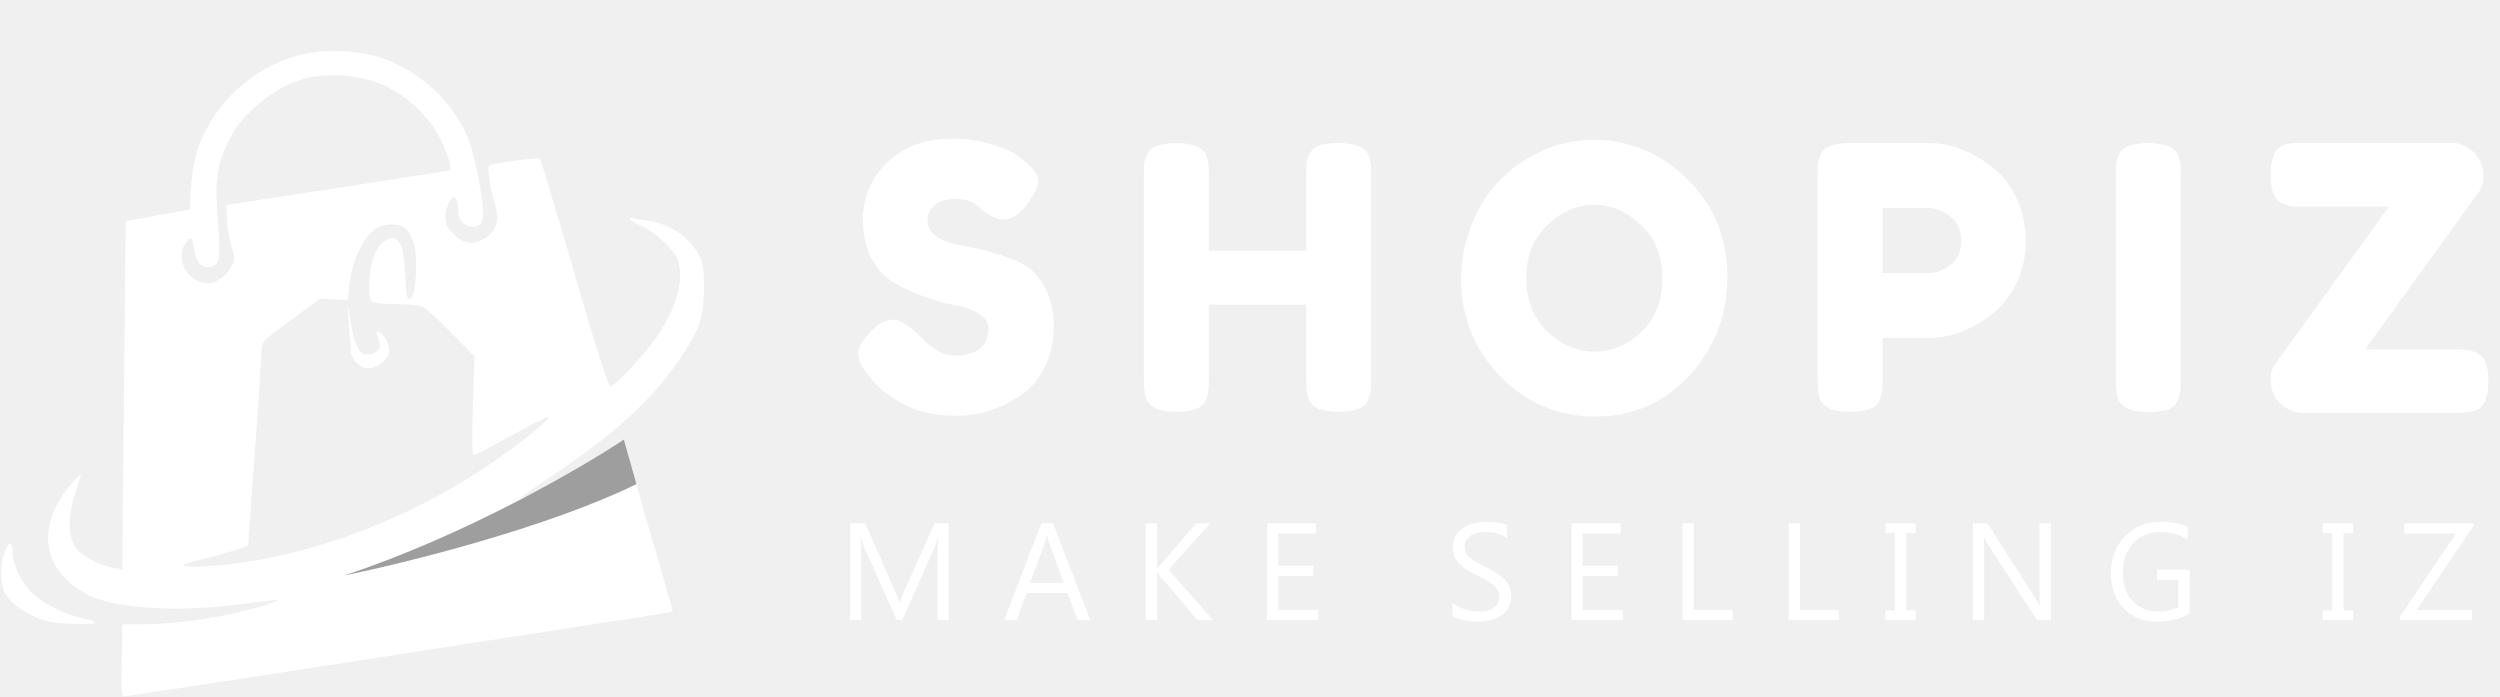
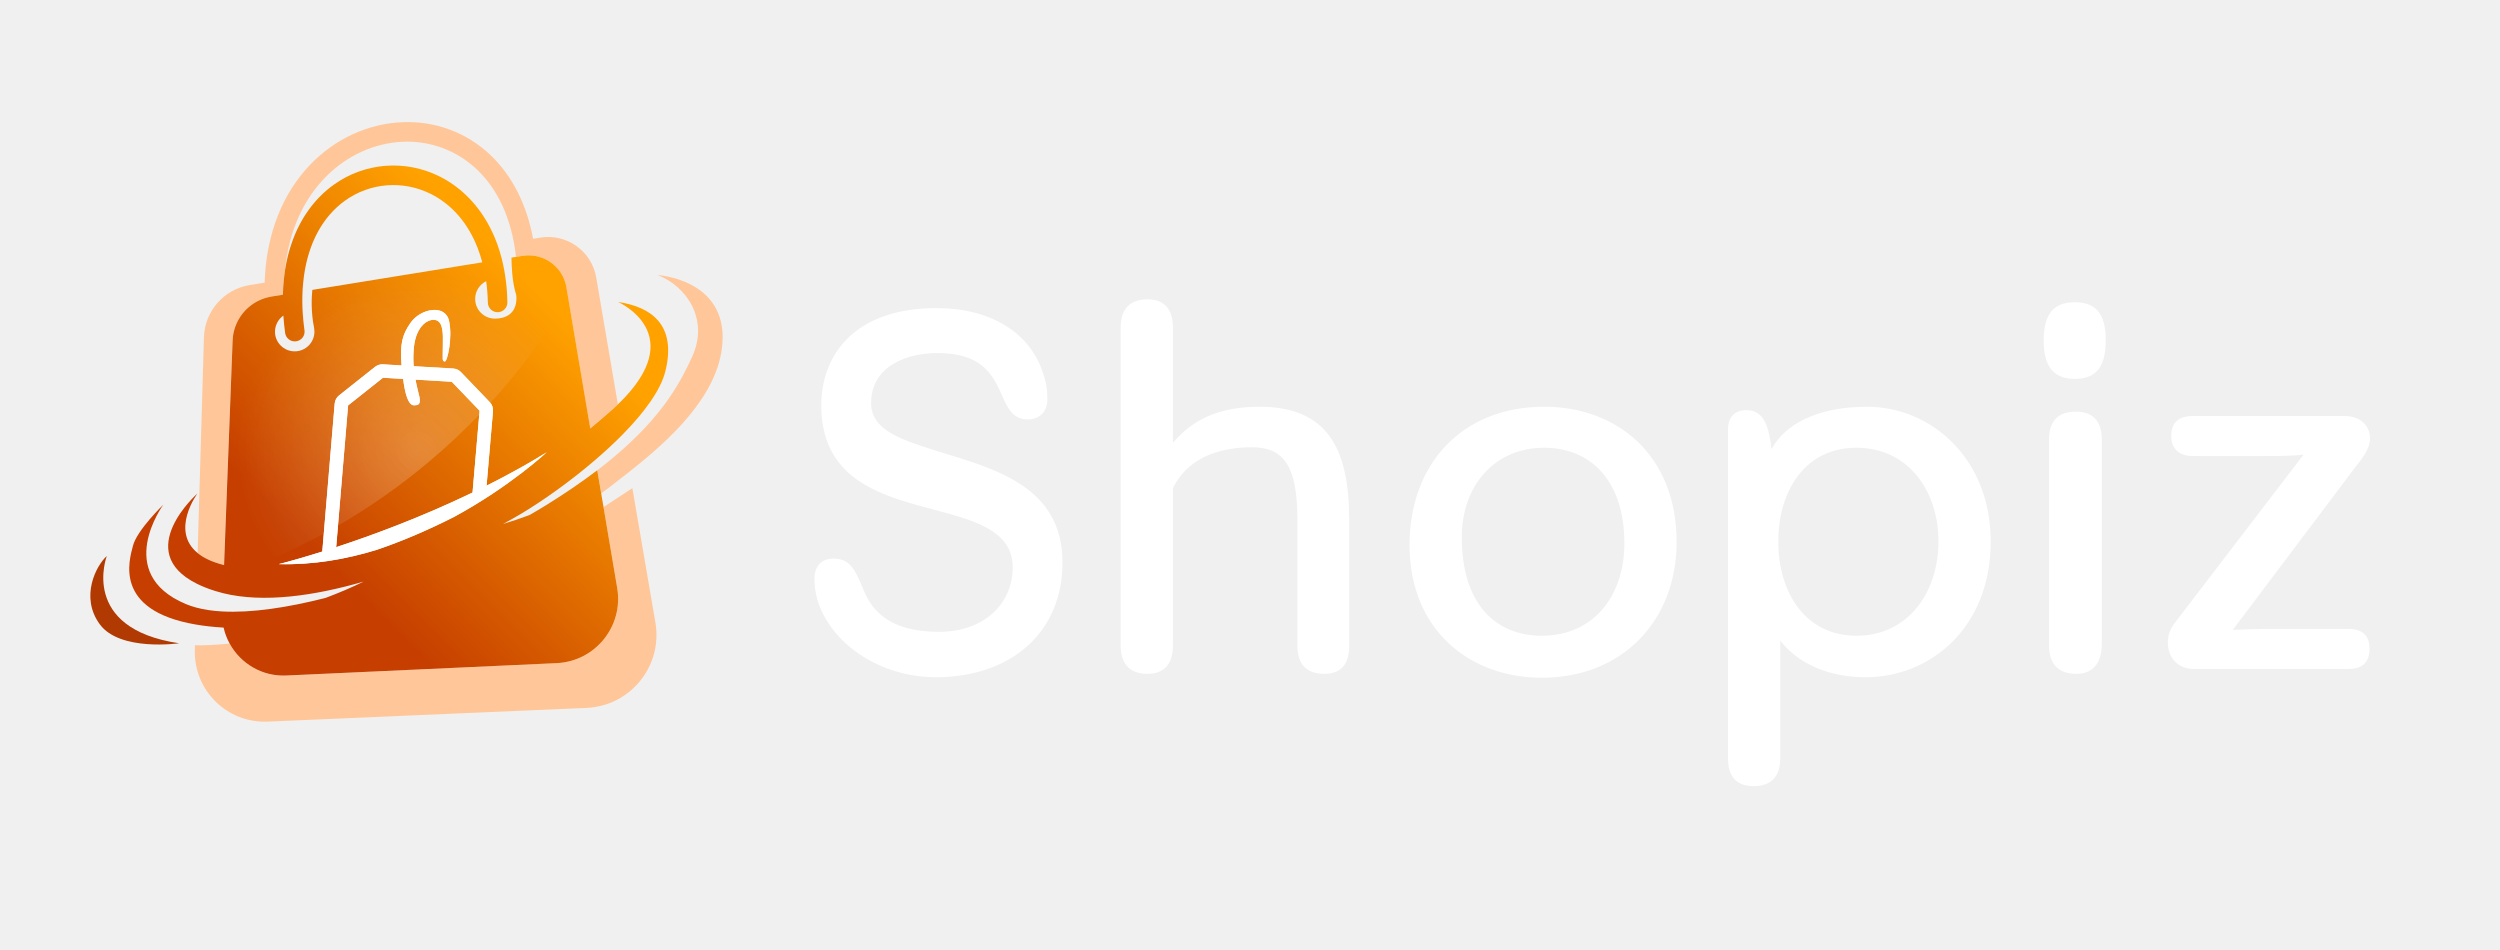
- <svg xmlns="http://www.w3.org/2000/svg" width="1094" height="305" viewBox="0 0 1094 305" fill="none">
-   <g clip-path="url(#clip0_5584_37)">
-     <path d="M130.765 24.189C110.165 29.689 93.365 45.389 86.365 65.589C85.065 69.389 84.065 75.489 83.665 81.689L83.065 91.689L76.565 92.889C72.965 93.489 66.665 94.589 62.565 95.389L55.065 96.689L54.465 151.189C54.165 181.189 53.765 215.489 53.665 227.389L53.565 249.089L49.865 248.489C43.765 247.689 35.365 243.089 32.865 239.289C29.665 234.489 29.765 225.489 33.065 215.489C34.465 211.289 35.465 207.789 35.265 207.589C35.065 207.389 32.965 209.589 30.565 212.489C20.765 224.389 18.365 236.889 24.065 247.089C27.265 252.989 34.265 258.789 41.165 261.489C54.765 266.689 80.165 267.789 105.965 264.289C114.265 263.189 121.165 262.389 121.365 262.689C122.065 263.289 108.965 267.089 98.565 269.189C86.465 271.689 72.665 273.189 61.865 273.189H53.565L53.365 284.689C52.965 306.989 52.665 304.689 56.065 304.489C57.765 304.289 95.565 298.589 140.065 291.689C184.665 284.789 237.465 276.589 257.565 273.489C277.665 270.489 294.165 267.789 294.365 267.689C294.465 267.589 291.265 256.089 287.165 242.089C283.065 228.089 278.365 211.489 276.565 205.189C274.765 198.889 273.2 192.65 273 192.35C272 193.35 268.365 195.189 263.265 198.589C252.965 205.389 228.765 218.689 227.965 217.989C227.765 217.689 232.565 214.189 238.765 210.089C267.565 191.189 285.565 174.989 297.465 157.089C306.265 144.089 307.965 138.889 308.065 126.189C308.065 117.289 307.765 115.089 305.865 111.689C301.665 103.789 293.465 98.189 284.065 96.689C281.865 96.389 279.065 95.889 277.865 95.589C273.965 94.789 275.365 96.589 280.165 98.589C286.265 101.089 295.165 109.289 296.665 113.889C299.465 122.489 296.165 134.489 287.465 147.289C282.665 154.489 268.865 169.189 267.065 169.189C266.365 169.189 261.865 155.389 255.565 133.889C241.065 84.389 236.765 70.089 236.165 69.389C235.665 68.889 221.165 70.689 215.765 71.889C213.465 72.389 213.365 72.689 214.065 78.089C214.465 81.189 215.365 85.489 216.165 87.689C218.965 95.889 217.465 101.589 211.565 104.689C206.965 107.089 203.065 106.589 199.165 103.089C194.865 99.389 193.765 94.989 195.965 89.889C198.265 84.189 200.565 85.589 200.565 92.589C200.565 96.389 203.165 99.189 206.665 99.189C212.265 99.189 212.665 95.889 209.165 76.989C207.365 67.589 205.765 62.189 203.065 56.689C196.165 42.689 182.565 30.789 167.365 25.489C157.265 21.889 141.265 21.289 130.765 24.189ZM159.065 34.389C173.065 37.289 186.565 48.089 193.065 61.589C195.065 65.689 196.765 70.389 196.865 71.889L197.065 74.589L148.065 82.189L99.065 89.689L99.365 96.189C99.465 99.789 100.365 105.089 101.365 107.989C102.965 113.089 102.965 113.389 101.065 116.989C99.965 118.989 97.465 121.589 95.465 122.589C92.265 124.389 91.365 124.389 87.665 123.289C80.665 121.289 77.165 112.089 81.165 106.389C83.465 103.089 84.265 103.689 84.965 109.189C85.665 114.789 88.865 117.889 92.565 116.689C96.265 115.489 96.565 113.189 95.365 96.789C93.965 78.589 94.765 72.789 100.065 61.589C102.665 56.289 105.265 52.789 110.565 47.889C124.765 34.389 139.665 30.289 159.065 34.389ZM177.965 100.489C179.365 101.889 180.865 105.089 181.465 108.189C182.865 114.589 181.865 128.689 179.965 130.289C178.065 131.789 177.865 130.689 177.265 118.889C176.465 104.989 173.565 101.289 167.265 106.289C163.865 108.889 161.565 116.589 161.565 125.289C161.565 133.089 161.065 132.789 174.665 133.089C180.5 133.218 183 133.85 184.865 134.189C186.065 134.589 191.665 139.689 197.365 145.489L207.665 155.989L206.965 177.589C206.465 192.089 206.565 199.189 207.265 199.189C207.865 199.189 215.165 195.389 223.665 190.689C232.065 185.989 239.365 182.289 239.865 182.489C241.465 182.989 226.465 195.089 212.665 204.289C175.765 229.089 129.365 245.589 90.065 247.789C77.665 248.489 76.965 247.489 88.065 244.789C99.165 242.089 108.565 239.189 108.565 238.389C108.565 237.989 109.965 219.189 111.565 196.689C113.165 174.089 114.565 154.289 114.565 152.489C114.565 149.589 115.665 148.589 127.265 140.089L139.965 130.789L146.065 130.989L152.265 131.289L152.865 124.889C153.965 113.489 159.965 101.589 165.965 99.189C170.165 97.489 175.565 98.089 177.965 100.489Z" fill="url(#paint0_linear_5584_37)" />
-     <path d="M153.065 147.589C153.365 150.289 153.565 153.289 153.565 154.389C154 155.35 154.665 157.389 156.065 158.689C159.465 162.189 163.865 161.989 167.765 158.189C170.265 155.589 170.665 154.589 170.165 151.989C169.565 148.689 166.965 145.189 165.265 145.189C164.765 145.189 164.665 145.989 165.065 146.889C166.665 150.789 166.665 151.989 165.065 153.589C162.965 155.689 159.165 155.689 157.465 153.589C156.665 152.689 155.5 149.489 154.5 146.889L152 132.35L153.065 147.589Z" fill="white" />
-     <path d="M2.065 241.389C0.065 246.589 -0.035 255.089 1.865 258.889C4.165 263.189 8.465 266.789 15.065 269.789C19.965 272.089 22.865 272.589 31.265 272.989C42.765 273.489 44.865 272.289 35.665 270.389C28.165 268.789 18.865 264.189 14.065 259.489C9.465 255.089 5.565 246.989 5.565 241.989C5.565 236.789 4.065 236.489 2.065 241.389Z" fill="url(#paint1_linear_5584_37)" />
-     <path d="M150.5 251.85C202.9 234.65 254 205.017 273 192.35L278.5 211.85C239.3 231.05 176.833 246.517 150.5 251.85Z" fill="#9E9E9E" />
-   </g>
-   <path d="M379.691 163.808C376.907 160.382 375.515 157.331 375.515 154.654C375.515 151.87 377.817 148.23 382.421 143.733C385.098 141.163 387.935 139.878 390.933 139.878C393.931 139.878 398.106 142.555 403.46 147.909C404.959 149.729 407.1 151.495 409.884 153.208C412.668 154.814 415.237 155.617 417.593 155.617C427.55 155.617 432.529 151.549 432.529 143.412C432.529 140.949 431.137 138.915 428.353 137.309C425.676 135.596 422.304 134.364 418.235 133.615C414.167 132.866 409.777 131.688 405.066 130.082C400.355 128.369 395.965 126.388 391.896 124.139C387.828 121.891 384.402 118.358 381.618 113.54C378.941 108.615 377.603 102.726 377.603 95.874C377.603 86.452 381.083 78.261 388.042 71.302C395.108 64.235 404.691 60.702 416.79 60.702C423.214 60.702 429.049 61.558 434.295 63.271C439.649 64.877 443.343 66.537 445.377 68.25L449.392 71.302C452.711 74.406 454.37 77.03 454.37 79.171C454.37 81.312 453.086 84.257 450.516 88.004C446.876 93.358 443.128 96.034 439.274 96.034C437.026 96.034 434.242 94.963 430.923 92.822C430.601 92.608 429.959 92.073 428.995 91.216C428.139 90.36 427.336 89.664 426.586 89.128C424.338 87.736 421.447 87.04 417.914 87.04C414.488 87.04 411.597 87.897 409.241 89.61C406.993 91.216 405.869 93.518 405.869 96.516C405.869 99.407 407.207 101.762 409.884 103.582C412.668 105.403 416.094 106.634 420.162 107.276C424.231 107.919 428.674 108.936 433.492 110.328C438.31 111.613 442.754 113.219 446.822 115.146C450.891 117.073 454.263 120.446 456.94 125.264C459.724 129.975 461.116 135.81 461.116 142.769C461.116 149.729 459.724 155.885 456.94 161.238C454.156 166.485 450.516 170.553 446.019 173.444C437.347 179.119 428.085 181.956 418.235 181.956C413.203 181.956 408.438 181.367 403.942 180.189C399.445 178.905 395.804 177.352 393.021 175.532C387.346 172.106 383.385 168.787 381.136 165.575L379.691 163.808ZM573.309 66.965C574.165 65.359 575.611 64.235 577.645 63.593C579.679 62.95 582.249 62.629 585.354 62.629C588.459 62.629 590.921 62.897 592.742 63.432C594.562 63.967 595.954 64.61 596.917 65.359C597.881 66.109 598.63 67.179 599.166 68.571C599.701 70.391 599.969 73.175 599.969 76.923V166.057C599.969 168.519 599.862 170.393 599.647 171.678C599.54 172.855 599.059 174.247 598.202 175.853C596.703 178.744 592.527 180.189 585.675 180.189C578.18 180.189 573.791 178.209 572.506 174.247C571.863 172.427 571.542 169.643 571.542 165.896V133.294H528.983V166.057C528.983 168.519 528.876 170.393 528.661 171.678C528.554 172.855 528.073 174.247 527.216 175.853C525.717 178.744 521.541 180.189 514.689 180.189C507.194 180.189 502.805 178.209 501.52 174.247C500.877 172.427 500.556 169.643 500.556 165.896V76.762C500.556 74.299 500.61 72.479 500.717 71.302C500.931 70.017 501.466 68.571 502.323 66.965C503.822 64.074 507.997 62.629 514.85 62.629C522.344 62.629 526.788 64.61 528.18 68.571C528.715 70.391 528.983 73.175 528.983 76.923V109.685H571.542V76.762C571.542 74.299 571.596 72.479 571.703 71.302C571.917 70.017 572.452 68.571 573.309 66.965ZM697.099 61.184C712.945 61.184 726.703 66.912 738.374 78.368C750.044 89.824 755.879 104.064 755.879 121.088C755.879 138.005 750.312 152.459 739.177 164.451C728.041 176.335 714.337 182.277 698.062 182.277C681.788 182.277 667.923 176.389 656.467 164.611C645.117 152.834 639.443 138.808 639.443 122.533C639.443 113.647 641.049 105.349 644.261 97.64C647.473 89.824 651.756 83.293 657.109 78.047C662.462 72.8 668.619 68.678 675.578 65.68C682.538 62.683 689.711 61.184 697.099 61.184ZM667.869 121.73C667.869 131.259 670.921 139.022 677.024 145.018C683.234 150.906 690.139 153.851 697.741 153.851C705.343 153.851 712.195 150.96 718.298 145.178C724.401 139.397 727.453 131.634 727.453 121.891C727.453 112.148 724.348 104.332 718.138 98.443C712.035 92.555 705.182 89.61 697.581 89.61C689.979 89.61 683.127 92.608 677.024 98.604C670.921 104.493 667.869 112.201 667.869 121.73ZM882.266 86.398C885.05 92.073 886.442 98.39 886.442 105.349C886.442 112.308 885.05 118.625 882.266 124.3C879.483 129.868 875.896 134.311 871.506 137.63C862.62 144.482 853.412 147.909 843.883 147.909H823.807V166.057C823.807 168.519 823.7 170.393 823.486 171.678C823.379 172.855 822.897 174.247 822.041 175.853C820.542 178.744 816.366 180.189 809.514 180.189C802.019 180.189 797.629 178.209 796.345 174.247C795.702 172.427 795.381 169.643 795.381 165.896V76.762C795.381 74.299 795.434 72.479 795.542 71.302C795.756 70.017 796.291 68.571 797.148 66.965C798.647 64.074 802.822 62.629 809.675 62.629H844.043C853.465 62.629 862.62 66.055 871.506 72.907C875.896 76.227 879.483 80.724 882.266 86.398ZM844.043 119.482C847.255 119.482 850.414 118.304 853.519 115.949C856.624 113.593 858.176 110.06 858.176 105.349C858.176 100.638 856.624 97.105 853.519 94.749C850.414 92.287 847.202 91.055 843.883 91.055H823.807V119.482H844.043ZM925.855 76.762C925.855 74.299 925.908 72.479 926.016 71.302C926.23 70.017 926.765 68.571 927.622 66.965C929.12 64.074 933.296 62.629 940.148 62.629C947.643 62.629 952.087 64.61 953.478 68.571C954.014 70.391 954.281 73.175 954.281 76.923V166.217C954.281 168.787 954.174 170.66 953.96 171.838C953.853 173.016 953.371 174.408 952.515 176.014C951.016 178.905 946.84 180.35 939.988 180.35C932.493 180.35 928.103 178.316 926.819 174.247C926.176 172.534 925.855 169.804 925.855 166.057V76.762ZM1074.96 152.887C1079.13 152.887 1082.13 153.423 1083.95 154.493C1085.88 155.457 1087.16 156.902 1087.81 158.829C1088.56 160.757 1088.93 163.219 1088.93 166.217C1088.93 169.215 1088.66 171.624 1088.13 173.444C1087.59 175.264 1086.95 176.656 1086.2 177.62C1085.45 178.583 1084.33 179.279 1082.83 179.708C1081.12 180.35 1078.38 180.671 1074.64 180.671H1007.83C1005.36 180.671 1003.01 180.029 1000.76 178.744C996.05 176.067 993.694 171.838 993.694 166.057C993.694 163.273 994.337 161.024 995.621 159.311L1045.41 90.413H1008.47C1005.9 90.413 1003.97 90.36 1002.69 90.252C1001.51 90.038 1000.06 89.557 998.352 88.807C995.247 87.308 993.694 83.293 993.694 76.762C993.694 69.91 995.14 65.734 998.03 64.235C999.636 63.379 1001.03 62.897 1002.21 62.79C1003.49 62.575 1005.42 62.468 1007.99 62.468H1072.55C1075.01 62.468 1077.37 63.111 1079.62 64.396C1081.86 65.68 1083.58 67.394 1084.76 69.535C1086.04 71.676 1086.68 74.192 1086.68 77.083C1086.68 79.974 1086.04 82.276 1084.76 83.989L1034.97 152.887H1074.96Z" fill="white" />
-   <path d="M415.199 271.35H410.27V242.957C410.27 240.714 410.408 237.969 410.683 234.723H410.565C410.093 236.631 409.67 237.999 409.296 238.825L394.834 271.35H392.414L377.981 239.061C377.568 238.117 377.145 236.671 376.712 234.723H376.594C376.751 236.415 376.83 239.179 376.83 243.016V271.35H372.049V229.026H378.601L391.587 258.541C392.591 260.804 393.24 262.496 393.535 263.617H393.712C394.558 261.295 395.237 259.564 395.749 258.423L409.001 229.026H415.199V271.35ZM477.117 271.35H471.627L467.141 259.485H449.196L444.975 271.35H439.456L455.689 229.026H460.825L477.117 271.35ZM465.517 255.029L458.877 236.995C458.66 236.405 458.444 235.46 458.227 234.162H458.109C457.912 235.362 457.686 236.307 457.43 236.995L450.849 255.029H465.517ZM530.829 271.35H523.923L507.572 251.989C506.962 251.261 506.588 250.769 506.45 250.513H506.332V271.35H501.374V229.026H506.332V248.919H506.45C506.726 248.486 507.099 248.004 507.572 247.473L523.391 229.026H529.56L511.409 249.332L530.829 271.35ZM576.868 271.35H554.437V229.026H575.923V233.512H559.395V247.591H574.684V252.048H559.395V266.864H576.868V271.35ZM635.624 269.638V263.794C636.293 264.385 637.089 264.916 638.014 265.388C638.959 265.86 639.943 266.264 640.966 266.598C642.009 266.913 643.051 267.159 644.094 267.336C645.137 267.513 646.101 267.602 646.987 267.602C650.036 267.602 652.309 267.041 653.805 265.919C655.32 264.778 656.077 263.145 656.077 261.02C656.077 259.879 655.821 258.885 655.31 258.039C654.818 257.193 654.129 256.426 653.244 255.737C652.358 255.029 651.306 254.36 650.086 253.73C648.885 253.081 647.587 252.402 646.19 251.693C644.714 250.946 643.337 250.188 642.058 249.421C640.779 248.653 639.667 247.807 638.723 246.883C637.778 245.958 637.03 244.915 636.479 243.754C635.948 242.573 635.683 241.196 635.683 239.622C635.683 237.694 636.106 236.021 636.952 234.605C637.798 233.168 638.91 231.988 640.287 231.063C641.664 230.138 643.228 229.449 644.98 228.997C646.751 228.544 648.551 228.318 650.381 228.318C654.552 228.318 657.592 228.82 659.501 229.823V235.401C657.002 233.67 653.795 232.804 649.879 232.804C648.797 232.804 647.715 232.922 646.632 233.158C645.55 233.375 644.586 233.739 643.74 234.25C642.894 234.762 642.205 235.421 641.674 236.228C641.143 237.035 640.877 238.018 640.877 239.179C640.877 240.261 641.074 241.196 641.467 241.983C641.881 242.77 642.481 243.488 643.268 244.138C644.055 244.787 645.009 245.417 646.131 246.027C647.272 246.637 648.58 247.306 650.056 248.034C651.571 248.781 653.008 249.568 654.365 250.395C655.723 251.221 656.913 252.136 657.937 253.14C658.96 254.143 659.766 255.255 660.357 256.475C660.967 257.695 661.272 259.092 661.272 260.666C661.272 262.752 660.858 264.522 660.032 265.978C659.225 267.415 658.123 268.586 656.726 269.491C655.349 270.396 653.755 271.045 651.945 271.439C650.135 271.852 648.226 272.058 646.219 272.058C645.55 272.058 644.724 271.999 643.74 271.881C642.756 271.783 641.753 271.626 640.73 271.409C639.706 271.212 638.732 270.966 637.808 270.671C636.903 270.356 636.175 270.012 635.624 269.638ZM710.144 271.35H687.713V229.026H709.199V233.512H692.671V247.591H707.96V252.048H692.671V266.864H710.144V271.35ZM758.249 271.35H736.29V229.026H741.248V266.864H758.249V271.35ZM804.701 271.35H782.742V229.026H787.7V266.864H804.701V271.35ZM838.284 229.026V233.276H834.152V267.1H838.284V271.35H825.062V267.1H829.194V233.276H825.062V229.026H838.284ZM897.428 271.35H891.348L869.566 237.615C869.015 236.769 868.562 235.883 868.208 234.959H868.031C868.188 235.864 868.267 237.802 868.267 240.773V271.35H863.309V229.026H869.743L890.934 262.23C891.82 263.607 892.39 264.552 892.646 265.064H892.764C892.567 263.844 892.469 261.768 892.469 258.836V229.026H897.428V271.35ZM958.165 268.458C953.914 270.858 949.192 272.058 943.998 272.058C937.957 272.058 933.067 270.11 929.329 266.215C925.61 262.319 923.751 257.163 923.751 250.749C923.751 244.197 925.817 238.825 929.949 234.634C934.1 230.423 939.354 228.318 945.709 228.318C950.314 228.318 954.18 229.066 957.309 230.561V236.051C953.885 233.886 949.832 232.804 945.149 232.804C940.407 232.804 936.521 234.437 933.49 237.704C930.46 240.97 928.945 245.2 928.945 250.395C928.945 255.747 930.352 259.957 933.166 263.027C935.979 266.077 939.797 267.602 944.617 267.602C947.923 267.602 950.786 266.943 953.206 265.624V253.759H943.939V249.273H958.165V268.458ZM1029.7 229.026V233.276H1025.57V267.1H1029.7V271.35H1016.48V267.1H1020.61V233.276H1016.48V229.026H1029.7ZM1082.35 230.207L1057.56 266.864H1081.76V271.35H1050.15V269.963L1074.74 233.512H1052.13V229.026H1082.35V230.207Z" fill="white" />
+ <svg xmlns="http://www.w3.org/2000/svg" width="1024" height="389" viewBox="0 0 1024 389" fill="none">
+   <path d="M95.261 139.403C95.627 130.974 101.514 123.873 109.554 121.834C110.081 121.697 110.631 121.582 111.181 121.49L115.854 120.735C115.899 118.604 116.037 116.52 116.243 114.481C116.38 113.244 116.518 112.03 116.701 110.816C119.908 77.327 142.608 58.98 165.079 58.063C184.343 57.262 204.867 69.768 210.433 99.088C210.8 101.058 211.12 103.097 211.349 105.227L213.984 104.792C215.816 104.494 217.649 104.517 219.367 104.861C225.597 106.029 230.751 110.908 231.919 117.505L241.723 175.503C245.021 172.8 248.16 170.12 251.046 167.509C251.756 166.868 252.443 166.226 253.084 165.608L244.22 113.679C242.364 102.845 232.125 95.561 221.291 97.325L218.359 97.805C215.702 83.604 209.723 71.853 200.813 63.423C191.1 54.238 178.296 49.474 164.758 50.046C137.408 51.169 109.715 74.075 108.386 115.764L102.179 116.772C91.665 118.513 83.854 127.469 83.533 138.12L80.945 226.584C83.396 228.554 86.877 230.272 91.734 231.486L95.261 139.403Z" fill="#FFC799" />
+   <path d="M269.371 112.672C281.122 117.161 290.513 130.768 283.527 146.069C278.854 156.285 272.28 168.494 256.131 183.108C252.741 186.178 248.938 189.339 244.655 192.614L246.258 202.075C247.381 201.296 248.343 200.586 249.122 199.967C251.71 197.929 254.688 195.661 257.872 193.164C273.746 180.611 294.43 162.287 295.919 140.457C297.706 114.275 269.371 112.672 269.371 112.672Z" fill="#FFC799" />
+   <path d="M259.017 199.944L247.198 207.687L252.81 240.878C255.444 256.477 243.83 270.885 228.025 271.618L117.411 276.703C107.355 277.207 98.491 271.778 94.047 263.6C87.335 264.242 82.823 264.379 79.845 264.311L79.799 266.166C79.318 282.773 93.016 296.288 109.623 295.577L240.211 289.965C258.261 289.187 271.524 272.763 268.454 254.965L259.017 199.944Z" fill="#FFC799" />
+   <path d="M253.176 123.69C253.176 123.69 283.091 136.815 253.13 165.608C252.466 166.226 251.802 166.868 251.092 167.509C248.183 170.12 245.067 172.8 241.769 175.503L231.965 117.505C230.774 110.908 225.643 106.029 219.412 104.861C217.672 104.54 215.862 104.494 214.029 104.792L211.395 105.227L209.494 105.502C209.54 109.625 209.883 115.352 211.143 119.75C211.189 119.887 211.235 120.025 211.258 120.162C211.327 120.345 211.372 120.551 211.441 120.735H211.395C211.487 121.239 211.556 121.743 211.533 122.269C211.464 128.477 207.18 130.516 202.714 130.516C198.247 130.516 194.628 126.896 194.628 122.43C194.628 119.246 196.46 116.497 199.14 115.168C199.53 117.986 199.759 120.918 199.828 123.964C199.873 126.186 201.683 127.927 203.905 127.881C206.127 127.836 207.868 126.003 207.822 123.804C207.799 122.705 207.753 121.628 207.707 120.551C207.616 118.925 207.478 117.322 207.295 115.741C206.906 112.42 206.333 109.236 205.577 106.189C205.05 104.128 204.455 102.135 203.767 100.211C203.722 100.096 203.676 99.959 203.63 99.844C202.508 96.775 201.156 93.866 199.599 91.14C194.857 82.825 188.123 76.32 180.128 72.311C166.064 65.256 149.457 66.539 136.721 75.655C129.07 81.13 123.184 89.17 119.702 98.928C118.35 102.662 117.365 106.624 116.724 110.793C116.541 112.007 116.38 113.221 116.266 114.458C116.06 116.497 115.922 118.582 115.877 120.712L111.204 121.468C110.654 121.559 110.104 121.674 109.577 121.811C101.514 123.85 95.65 130.951 95.284 139.38L91.779 231.463C86.923 230.249 83.418 228.554 80.99 226.561C69.583 217.33 80.899 202.097 80.899 202.097C80.899 202.097 54.03 225.851 80.624 239.091C82.777 240.167 85.274 241.175 88.16 242.068C89.191 242.389 90.267 242.687 91.344 242.962C107.974 247.085 128.841 244.038 148.93 238.22C143.685 240.832 138.164 243.099 133.331 244.909C117.617 248.917 102.889 251.094 91.046 250.452C87.129 250.246 83.533 249.719 80.326 248.849C78.86 248.459 77.463 247.978 76.134 247.429C46.196 234.876 66.903 206.724 66.903 206.724C66.903 206.724 56.046 217.17 54.442 223.629C53.022 229.241 46.219 249.948 80.097 255.789C83.51 256.385 87.313 256.82 91.596 257.072C92.1 259.386 92.948 261.562 94.047 263.577C98.491 271.755 107.378 277.207 117.411 276.68L228.025 271.617C243.83 270.884 255.444 256.499 252.81 240.877L247.198 207.686L246.235 202.074L244.632 192.614C238.722 197.127 231.873 201.845 223.902 206.793C221.68 208.167 219.344 209.565 216.939 210.939C212.976 212.428 209.288 213.642 206.035 214.627C208.784 213.138 211.212 211.764 213.228 210.573C222.321 205.144 233.591 197.172 243.876 188.331C247.839 184.918 251.664 181.39 255.169 177.817C263.919 168.906 270.631 159.813 272.555 152.002C277.25 132.921 266.576 125.66 253.176 123.69ZM116.06 129.256C116.22 131.592 116.472 133.974 116.793 136.38C117.068 138.395 118.786 139.838 120.756 139.838C120.939 139.838 121.122 139.815 121.305 139.793C123.504 139.495 125.039 137.479 124.718 135.28C124.673 135.005 124.65 134.73 124.604 134.478C124.329 132.417 124.146 130.401 124.008 128.431C123.802 125.339 123.779 122.315 123.917 119.406C123.962 118.238 124.054 117.093 124.169 115.97C124.26 115.008 124.375 114.046 124.489 113.107C126.345 99.592 132.117 88.781 141.348 82.161C151.633 74.785 165.102 73.754 176.463 79.435C185.168 83.787 191.696 91.461 195.613 101.494C196.346 103.395 197.01 105.388 197.537 107.449L127.925 118.742C127.605 121.972 127.353 127.675 128.612 134.066C128.635 134.181 128.658 134.295 128.681 134.433C128.681 134.455 128.681 134.455 128.681 134.478C128.75 134.914 128.796 135.372 128.796 135.83C128.796 140.297 125.176 143.916 120.71 143.916C116.243 143.916 112.624 140.297 112.624 135.83C112.67 133.127 114.021 130.722 116.06 129.256ZM185.992 211.741C175.616 217.009 164.919 221.636 154.244 225.255C141.761 229.081 128.246 231.463 114.227 231.096C114.227 231.096 114.25 231.096 114.296 231.074H114.319C114.342 231.074 114.365 231.074 114.365 231.051C114.388 231.051 114.388 231.051 114.411 231.028C114.433 231.028 114.456 231.005 114.502 231.005C114.525 231.005 114.548 231.005 114.571 230.982C114.617 230.982 114.64 230.959 114.685 230.959C114.708 230.959 114.731 230.959 114.754 230.936C114.8 230.913 114.869 230.913 114.914 230.89C114.937 230.89 114.937 230.89 114.96 230.89C115.029 230.867 115.098 230.844 115.166 230.844H115.189C115.281 230.822 115.35 230.799 115.441 230.776H115.464C115.556 230.753 115.67 230.73 115.762 230.684C115.762 230.684 115.762 230.684 115.785 230.684C118.396 229.997 124.123 228.416 132.002 225.943L137.088 165.31C137.202 163.981 137.866 162.767 138.897 161.966L153.626 150.284C154.542 149.551 155.71 149.184 156.901 149.253L164.483 149.711C163.75 141.007 164.735 137.09 168.24 132.142C172.363 126.324 182.396 124.514 183.931 131.432C185.465 138.327 183.266 148.153 182.19 148.108C181.113 148.062 181.342 146.504 181.342 146.504C181.342 146.504 181.297 145.382 181.388 141.075C181.48 136.769 181.526 132.073 178.662 131.18C175.799 130.287 170.416 133.058 169.523 142.473C169.271 145.153 169.294 147.695 169.454 150.032L170.004 150.055L185.626 150.971C186.84 151.039 187.962 151.566 188.81 152.437L200.606 164.714C201.568 165.722 202.05 167.074 201.935 168.448L199.301 198.936C200.148 198.524 200.973 198.089 201.82 197.653C202.072 197.516 202.324 197.402 202.576 197.264C203.309 196.875 204.065 196.485 204.798 196.119C205.165 195.936 205.508 195.752 205.875 195.546C206.539 195.18 207.226 194.836 207.891 194.47C208.326 194.24 208.761 193.989 209.196 193.759C209.815 193.416 210.433 193.095 211.052 192.752C211.556 192.477 212.06 192.202 212.563 191.927C213.136 191.606 213.686 191.308 214.259 190.988C214.831 190.667 215.404 190.346 215.976 190.003C216.48 189.728 216.984 189.43 217.465 189.132C218.153 188.743 218.817 188.331 219.504 187.941C219.893 187.712 220.306 187.483 220.695 187.231C221.772 186.59 222.848 185.948 223.925 185.284C223.925 185.261 209.059 199.234 185.992 211.741Z" fill="url(#paint0_linear_2075_123)" />
+   <path d="M170.187 155.506C170.76 158.667 171.47 161.095 171.768 162.47C172.386 165.425 171.401 165.883 170.324 165.974C169.271 166.066 166.637 167.12 165.102 155.209L156.856 154.728L142.585 166.066L137.706 224.11C152.435 219.254 172.569 211.855 193.551 201.731L196.437 168.242L185.053 156.377L170.187 155.506Z" fill="url(#paint1_linear_2075_123)" />
+   <path d="M219.504 187.918C218.817 188.308 218.153 188.72 217.465 189.109C216.961 189.407 216.458 189.682 215.976 189.98C215.404 190.301 214.831 190.644 214.259 190.965C213.686 191.286 213.136 191.606 212.563 191.904C212.06 192.179 211.556 192.454 211.052 192.729C210.433 193.072 209.815 193.416 209.196 193.736C208.761 193.966 208.326 194.217 207.891 194.447C207.226 194.813 206.539 195.157 205.875 195.523C205.508 195.706 205.165 195.89 204.798 196.096C204.065 196.485 203.309 196.875 202.576 197.241C202.324 197.379 202.072 197.493 201.82 197.631C200.973 198.066 200.148 198.478 199.301 198.913L201.935 168.425C202.05 167.051 201.569 165.676 200.606 164.691L188.81 152.391C187.962 151.52 186.84 150.994 185.626 150.925L170.004 150.009L169.454 149.986C169.271 147.649 169.248 145.107 169.523 142.427C170.416 133.012 175.799 130.241 178.662 131.134C181.526 132.027 181.48 136.746 181.388 141.029C181.297 145.336 181.342 146.458 181.342 146.458C181.342 146.458 181.113 148.016 182.19 148.062C183.267 148.107 185.465 138.281 183.931 131.386C182.396 124.491 172.363 126.278 168.24 132.096C164.735 137.044 163.75 140.961 164.483 149.665L156.902 149.207C155.71 149.138 154.565 149.505 153.626 150.238L138.897 161.92C137.866 162.744 137.202 163.958 137.088 165.264L132.003 225.897C124.123 228.371 118.396 229.951 115.785 230.638C115.785 230.638 115.785 230.638 115.762 230.638C115.648 230.661 115.556 230.684 115.464 230.73H115.441C115.35 230.753 115.258 230.776 115.189 230.799H115.166C115.098 230.822 115.006 230.844 114.96 230.844C114.937 230.844 114.937 230.844 114.915 230.844C114.846 230.867 114.8 230.867 114.754 230.89C114.731 230.89 114.708 230.89 114.685 230.913C114.64 230.913 114.594 230.936 114.571 230.936C114.548 230.936 114.525 230.936 114.502 230.959C114.479 230.959 114.433 230.982 114.411 230.982C114.388 230.982 114.388 230.982 114.365 231.005C114.342 231.005 114.319 231.005 114.319 231.028H114.296C114.25 231.028 114.227 231.051 114.227 231.051C128.246 231.417 141.761 229.058 154.244 225.21C164.919 221.59 175.616 216.963 185.992 211.695C209.059 199.165 223.925 185.215 223.925 185.215C222.848 185.88 221.772 186.521 220.695 187.162C220.306 187.46 219.916 187.689 219.504 187.918ZM193.551 201.754C172.569 211.855 152.435 219.277 137.706 224.11L142.585 166.066L156.879 154.727L165.125 155.208C166.66 167.12 169.294 166.066 170.347 165.974C171.424 165.883 172.409 165.447 171.791 162.47C171.493 161.072 170.783 158.644 170.21 155.506L185.053 156.377L196.438 168.242L193.551 201.754Z" fill="white" />
+   <path d="M43.745 227.752C39.439 231.578 32.636 244.474 40.882 255.721C49.128 266.968 73.363 263.486 73.363 263.486C32.384 257.393 43.745 227.752 43.745 227.752Z" fill="url(#paint2_linear_2075_123)" />
+   <path opacity="0.1" d="M195.659 101.517C191.765 91.484 185.214 83.833 176.509 79.458C165.148 73.754 151.702 74.808 141.394 82.184C132.163 88.804 126.391 99.615 124.535 113.13C124.398 114.069 124.306 115.031 124.214 115.993C124.1 117.116 124.031 118.261 123.962 119.429C123.825 122.338 123.848 125.339 124.054 128.454C124.192 130.424 124.375 132.44 124.65 134.502C124.695 134.776 124.718 135.051 124.764 135.303C125.062 137.502 123.527 139.518 121.351 139.816C121.168 139.839 120.985 139.862 120.801 139.862C118.832 139.862 117.114 138.418 116.839 136.403C116.495 133.975 116.266 131.615 116.106 129.279C114.067 130.745 112.716 133.15 112.716 135.853C112.716 140.32 116.335 143.939 120.801 143.939C125.268 143.939 128.887 140.32 128.887 135.853C128.887 135.395 128.841 134.937 128.773 134.502C128.773 134.479 128.773 134.479 128.773 134.456C128.75 134.341 128.727 134.204 128.704 134.089C127.444 127.698 127.673 121.995 128.017 118.765L197.629 107.472C197.033 105.388 196.392 103.418 195.659 101.517Z" fill="url(#paint3_radial_2075_123)" />
+   <path opacity="0.1" d="M219.389 104.861C217.649 104.54 215.839 104.494 214.007 104.792L211.372 105.227L209.471 105.502C209.517 109.625 209.861 115.352 211.12 119.75C211.166 119.887 211.212 120.025 211.235 120.162C211.304 120.345 211.349 120.551 211.418 120.735H211.372C211.464 121.239 211.533 121.743 211.51 122.269C211.441 128.477 207.158 130.516 202.691 130.516C198.224 130.516 194.605 126.896 194.605 122.43C194.605 119.246 196.437 116.497 199.118 115.168C199.507 117.986 199.736 120.918 199.805 123.964C199.851 126.186 201.66 127.927 203.882 127.881C206.104 127.836 207.845 126.003 207.799 123.804C207.776 122.705 207.73 121.628 207.684 120.551C207.593 118.925 207.455 117.322 207.272 115.741C206.883 112.42 206.31 109.236 205.554 106.189C205.027 104.128 204.432 102.135 203.745 100.211C203.699 100.096 203.653 99.959 203.607 99.844C202.485 96.775 201.133 93.866 199.576 91.14C194.834 82.825 188.1 76.32 180.105 72.311C166.064 65.256 149.457 66.539 136.721 75.655C129.07 81.13 123.184 89.17 119.702 98.928C118.35 102.662 117.365 106.625 116.724 110.793C116.541 112.007 116.38 113.221 116.266 114.458C116.06 116.497 115.922 118.582 115.877 120.712L111.204 121.468C110.654 121.559 110.104 121.674 109.577 121.811C101.514 123.85 95.65 130.951 95.284 139.38L91.779 231.463C86.923 230.249 83.418 228.554 80.99 226.561C69.583 217.33 80.899 202.097 80.899 202.097C80.899 202.097 54.03 225.851 80.624 239.091C80.853 239.205 81.105 239.32 81.357 239.434C98.743 234.578 116.014 227.615 132.69 218.521L137.156 165.287C137.271 163.959 137.935 162.745 138.966 161.943L153.695 150.261C154.611 149.528 155.779 149.161 156.97 149.23L164.552 149.688C163.819 140.984 164.804 137.067 168.309 132.119C172.432 126.301 182.465 124.491 183.999 131.409C185.534 138.304 183.335 148.13 182.259 148.085C181.182 148.039 181.411 146.481 181.411 146.481C181.411 146.481 181.365 145.359 181.457 141.052C181.548 136.746 181.594 132.05 178.731 131.157C175.868 130.264 170.485 133.035 169.591 142.45C169.34 145.13 169.362 147.672 169.523 150.009L170.073 150.032L185.695 150.948C186.909 151.017 188.031 151.543 188.878 152.414L200.675 164.692C200.767 164.783 200.858 164.898 200.927 164.989C213.319 151.406 223.925 136.861 232.698 121.72L231.988 117.528C230.774 110.908 225.62 106.029 219.389 104.861ZM127.971 118.765C127.65 121.995 127.398 127.698 128.658 134.089C128.681 134.203 128.704 134.318 128.727 134.455C128.727 134.478 128.727 134.478 128.727 134.501C128.796 134.936 128.841 135.395 128.841 135.853C128.841 140.319 125.222 143.939 120.756 143.939C116.289 143.939 112.67 140.319 112.67 135.853C112.67 133.15 113.998 130.745 116.06 129.279C116.22 131.615 116.472 133.997 116.793 136.402C117.068 138.418 118.786 139.861 120.756 139.861C120.939 139.861 121.122 139.838 121.305 139.815C123.504 139.518 125.039 137.502 124.718 135.303C124.673 135.028 124.65 134.753 124.604 134.501C124.329 132.44 124.146 130.424 124.008 128.454C123.802 125.362 123.779 122.338 123.917 119.429C123.962 118.261 124.054 117.116 124.169 115.993C124.26 115.031 124.375 114.069 124.489 113.13C126.345 99.615 132.117 88.803 141.348 82.184C151.633 74.808 165.102 73.777 176.463 79.458C185.168 83.81 191.696 91.484 195.613 101.516C196.346 103.418 197.01 105.41 197.537 107.472L127.971 118.765Z" fill="url(#paint4_radial_2075_123)" />
+   <path d="M219.389 104.861C217.649 104.54 215.839 104.494 214.007 104.792L211.372 105.227L209.471 105.502C209.517 109.625 209.861 115.352 211.12 119.75C211.166 119.887 211.212 120.025 211.235 120.162C211.304 120.345 211.349 120.551 211.418 120.735H211.372C211.464 121.239 211.533 121.743 211.51 122.269C211.441 128.477 207.158 130.516 202.691 130.516C198.224 130.516 194.605 126.896 194.605 122.43C194.605 119.246 196.437 116.497 199.118 115.168C199.507 117.986 199.736 120.918 199.805 123.964C199.851 126.186 201.66 127.927 203.882 127.881C206.104 127.836 207.845 126.003 207.799 123.804C207.776 122.705 207.73 121.628 207.684 120.551C207.593 118.925 207.455 117.322 207.272 115.741C206.883 112.42 206.31 109.236 205.554 106.189C205.027 104.128 204.432 102.135 203.745 100.211C203.699 100.096 203.653 99.959 203.607 99.844C202.485 96.775 201.133 93.866 199.576 91.14C194.834 82.825 188.1 76.32 180.105 72.311C166.064 65.256 149.457 66.539 136.721 75.655C129.07 81.13 123.184 89.17 119.702 98.928C118.35 102.662 117.365 106.625 116.724 110.793C116.541 112.007 116.38 113.221 116.266 114.458C116.06 116.497 115.922 118.582 115.877 120.712L111.204 121.468C110.654 121.559 110.104 121.674 109.577 121.811C101.514 123.85 95.65 130.951 95.284 139.38L91.779 231.463C86.923 230.249 83.418 228.554 80.99 226.561C69.583 217.33 80.899 202.097 80.899 202.097C80.899 202.097 54.03 225.851 80.624 239.091C80.853 239.205 81.105 239.32 81.357 239.434C98.743 234.578 116.014 227.615 132.69 218.521L137.156 165.287C137.271 163.959 137.935 162.745 138.966 161.943L153.695 150.261C154.611 149.528 155.779 149.161 156.97 149.23L164.552 149.688C163.819 140.984 164.804 137.067 168.309 132.119C172.432 126.301 182.465 124.491 183.999 131.409C185.534 138.304 183.335 148.13 182.259 148.085C181.182 148.039 181.411 146.481 181.411 146.481C181.411 146.481 181.365 145.359 181.457 141.052C181.548 136.746 181.594 132.05 178.731 131.157C175.868 130.264 170.485 133.035 169.591 142.45C169.34 145.13 169.362 147.672 169.523 150.009L170.073 150.032L185.695 150.948C186.909 151.017 188.031 151.543 188.878 152.414L200.675 164.692C200.767 164.783 200.858 164.898 200.927 164.989C213.319 151.406 223.925 136.861 232.698 121.72L231.988 117.528C230.774 110.908 225.62 106.029 219.389 104.861ZM127.971 118.765C127.65 121.995 127.398 127.698 128.658 134.089C128.681 134.203 128.704 134.318 128.727 134.455C128.727 134.478 128.727 134.478 128.727 134.501C128.796 134.936 128.841 135.395 128.841 135.853C128.841 140.319 125.222 143.939 120.756 143.939C116.289 143.939 112.67 140.319 112.67 135.853C112.67 133.15 113.998 130.745 116.06 129.279C116.22 131.615 116.472 133.997 116.793 136.402C117.068 138.418 118.786 139.861 120.756 139.861C120.939 139.861 121.122 139.838 121.305 139.815C123.504 139.518 125.039 137.502 124.718 135.303C124.673 135.028 124.65 134.753 124.604 134.501C124.329 132.44 124.146 130.424 124.008 128.454C123.802 125.362 123.779 122.338 123.917 119.429C123.962 118.261 124.054 117.116 124.169 115.993C124.26 115.031 124.375 114.069 124.489 113.13C126.345 99.615 132.117 88.803 141.348 82.184C151.633 74.808 165.102 73.777 176.463 79.458C185.168 83.81 191.696 91.484 195.613 101.516C196.346 103.418 197.01 105.41 197.537 107.472L127.971 118.765Z" fill="url(#paint5_radial_2075_123)" />
+   <path opacity="0.1" d="M196.3 169.868L196.438 168.242L185.053 156.377L170.21 155.506C170.783 158.667 171.493 161.095 171.791 162.47C172.409 165.425 171.424 165.883 170.347 165.974C169.294 166.066 166.66 167.12 165.125 155.209L156.879 154.728L142.585 166.066L138.462 215.291C151.29 207.87 163.75 199.165 175.616 189.201C182.946 183.04 189.841 176.58 196.3 169.868Z" fill="url(#paint6_radial_2075_123)" />
+   <path d="M196.3 169.868L196.438 168.242L185.053 156.377L170.21 155.506C170.783 158.667 171.493 161.095 171.791 162.47C172.409 165.425 171.424 165.883 170.347 165.974C169.294 166.066 166.66 167.12 165.125 155.209L156.879 154.728L142.585 166.066L138.462 215.291C151.29 207.87 163.75 199.165 175.616 189.201C182.946 183.04 189.841 176.58 196.3 169.868Z" fill="url(#paint7_radial_2075_123)" />
+   <path d="M435.2 230.4C435.2 258.8 414.4 277.4 383.2 277.4C364.6 277.4 346.8 268 338.4 253.8C335.2 248.4 333.6 243 333.6 237C333.6 232 336.4 228.8 341.4 228.8C347.6 228.8 350 232.4 353.6 241.4C357 249.8 364 258.8 384.6 258.8C403.2 258.8 414.8 247.2 414.8 232.4C414.8 221.6 406.8 216.4 395.8 212.6C380 207.2 358.4 204.8 346 192.2C340.2 186.2 336.4 178 336.4 166.2C336.4 145 350.4 126.2 383.6 126.2C406 126.2 421.4 136.4 426.8 151.6C428.6 156.6 429 159.4 429 163.6C429 169 425.4 171.8 421 171.8C414.4 171.8 412.4 166.4 409.8 160.6C406.4 153.2 401.8 144.6 384 144.6C371.6 144.6 356.8 149.8 356.8 165.2C356.8 174.2 365.2 178.6 376.6 182.4C390.4 187.2 408.8 191 421.2 200.6C429.6 207.2 435.2 216.4 435.2 230.4ZM531.425 264.4V213.2C531.425 191.4 526.225 183.2 512.825 183.2C502.025 183.2 487.225 186 480.425 200V264.4C480.425 272 476.825 276 470.025 276C462.825 276 459.025 272 459.025 264.4V134.2C459.025 126.6 462.825 122.6 470.025 122.6C476.825 122.6 480.425 126.6 480.425 134.2V181.4C488.825 171.4 500.025 166.6 515.825 166.6C543.025 166.6 552.625 182.8 552.625 212.8V264.4C552.625 272 549.425 276 542.425 276C535.025 276 531.425 272 531.425 264.4ZM631.541 277.6C601.941 277.6 577.341 258 577.341 223.2C577.341 190.4 598.541 166.6 632.541 166.6C662.341 166.6 686.741 186.4 686.741 222C686.741 254 664.741 277.6 631.541 277.6ZM631.541 260.4C652.941 260.4 665.341 243.8 665.341 222.6C665.341 196 650.741 183.4 632.541 183.4C611.741 183.4 598.741 199.4 598.741 220C598.741 247.6 612.741 260.4 631.541 260.4ZM760.388 260.4C781.588 260.4 793.988 242.6 793.988 221.8C793.988 201 781.588 183.4 760.388 183.4C739.388 183.4 728.388 201 728.388 221.8C728.388 242.6 739.388 260.4 760.388 260.4ZM707.788 310.6V175.8C707.788 170.8 710.588 168 715.388 168C722.788 168 724.588 175.2 725.588 184C730.988 174 743.988 166.6 764.788 166.6C790.588 166.6 815.388 187.4 815.388 221.8C815.388 257.4 790.388 277.4 764.188 277.4C748.388 277.4 736.188 271.4 729.188 262.4V310.6C729.188 318.2 725.388 322 718.188 322C711.388 322 707.788 318.2 707.788 310.6ZM839.294 264.4V179.8C839.294 172.4 843.094 168.6 850.294 168.6C857.094 168.6 860.894 172.4 860.894 179.8V264.4C860.694 272 856.894 276 850.494 276C843.094 276 839.294 272 839.294 264.4ZM849.894 155.2C840.694 155.2 837.094 149.6 837.094 139.4C837.094 129.2 840.694 123.8 849.894 123.8C859.094 123.8 862.494 129.2 862.494 139.4C862.494 149.6 859.094 155.2 849.894 155.2ZM961.948 274H898.548C892.148 274 887.948 269.4 887.948 263.2C887.948 260.8 888.548 258 890.748 255.2L943.548 186.2C940.948 186.6 935.548 186.8 928.548 186.8H898.348C892.948 186.8 889.348 184.2 889.348 178.6C889.348 173 892.348 170.4 898.348 170.4H960.148C966.948 170.4 970.748 174.4 970.748 179.6C970.748 184 967.348 188 964.548 191.6L914.548 258C917.948 257.8 923.948 257.6 930.948 257.6H961.948C967.748 257.6 970.548 260.4 970.548 265.6C970.548 271.2 967.748 274 961.948 274Z" fill="white" />
  <defs>
-     <linearGradient id="paint0_linear_5584_37" x1="216.014" y1="222.154" x2="186.299" y2="37.311" gradientUnits="userSpaceOnUse">
-       <stop offset="0.035" stop-color="white" />
-       <stop offset="1" stop-color="white" />
+     <linearGradient id="paint0_linear_2075_123" x1="132.218" y1="228.252" x2="230.834" y2="129.636" gradientUnits="userSpaceOnUse">
+       <stop stop-color="#C63F00" />
+       <stop offset="1" stop-color="#FFA200" />
    </linearGradient>
-     <linearGradient id="paint1_linear_5584_37" x1="28.296" y1="262.814" x2="25.034" y2="239.623" gradientUnits="userSpaceOnUse">
-       <stop offset="0.035" stop-color="white" />
-       <stop offset="1" stop-color="white" />
+     <linearGradient id="paint1_linear_2075_123" x1="127.968" y1="224.002" x2="226.584" y2="125.386" gradientUnits="userSpaceOnUse">
+       <stop stop-color="#C63F00" />
+       <stop offset="1" stop-color="#FFA100" />
    </linearGradient>
-     <clipPath id="clip0_5584_37">
-       <rect width="307.56" height="282.3" fill="white" transform="translate(0.5 22.3501)" />
-     </clipPath>
+     <linearGradient id="paint2_linear_2075_123" x1="104.062" y1="200.097" x2="202.678" y2="101.48" gradientUnits="userSpaceOnUse">
+       <stop stop-color="#B13A03" />
+       <stop offset="1" stop-color="#FFA100" />
+     </linearGradient>
+     <radialGradient id="paint3_radial_2075_123" cx="0" cy="0" r="1" gradientUnits="userSpaceOnUse" gradientTransform="translate(170.71 184.644) scale(73.5645 73.5644)">
+       <stop stop-color="white" stop-opacity="0.2" />
+       <stop offset="1" stop-color="white" stop-opacity="0" />
+     </radialGradient>
+     <radialGradient id="paint4_radial_2075_123" cx="0" cy="0" r="1" gradientUnits="userSpaceOnUse" gradientTransform="translate(170.71 184.644) scale(73.5645 73.5644)">
+       <stop stop-color="white" stop-opacity="0.2" />
+       <stop offset="1" stop-color="white" stop-opacity="0" />
+     </radialGradient>
+     <radialGradient id="paint5_radial_2075_123" cx="0" cy="0" r="1" gradientUnits="userSpaceOnUse" gradientTransform="translate(170.71 184.644) scale(73.5645 73.5644)">
+       <stop stop-color="white" stop-opacity="0.2" />
+       <stop offset="1" stop-color="white" stop-opacity="0" />
+     </radialGradient>
+     <radialGradient id="paint6_radial_2075_123" cx="0" cy="0" r="1" gradientUnits="userSpaceOnUse" gradientTransform="translate(170.71 184.644) scale(73.5644 73.5644)">
+       <stop stop-color="white" stop-opacity="0.2" />
+       <stop offset="1" stop-color="white" stop-opacity="0" />
+     </radialGradient>
+     <radialGradient id="paint7_radial_2075_123" cx="0" cy="0" r="1" gradientUnits="userSpaceOnUse" gradientTransform="translate(170.71 184.644) scale(73.5644 73.5644)">
+       <stop stop-color="white" stop-opacity="0.2" />
+       <stop offset="1" stop-color="white" stop-opacity="0" />
+     </radialGradient>
  </defs>
</svg>
